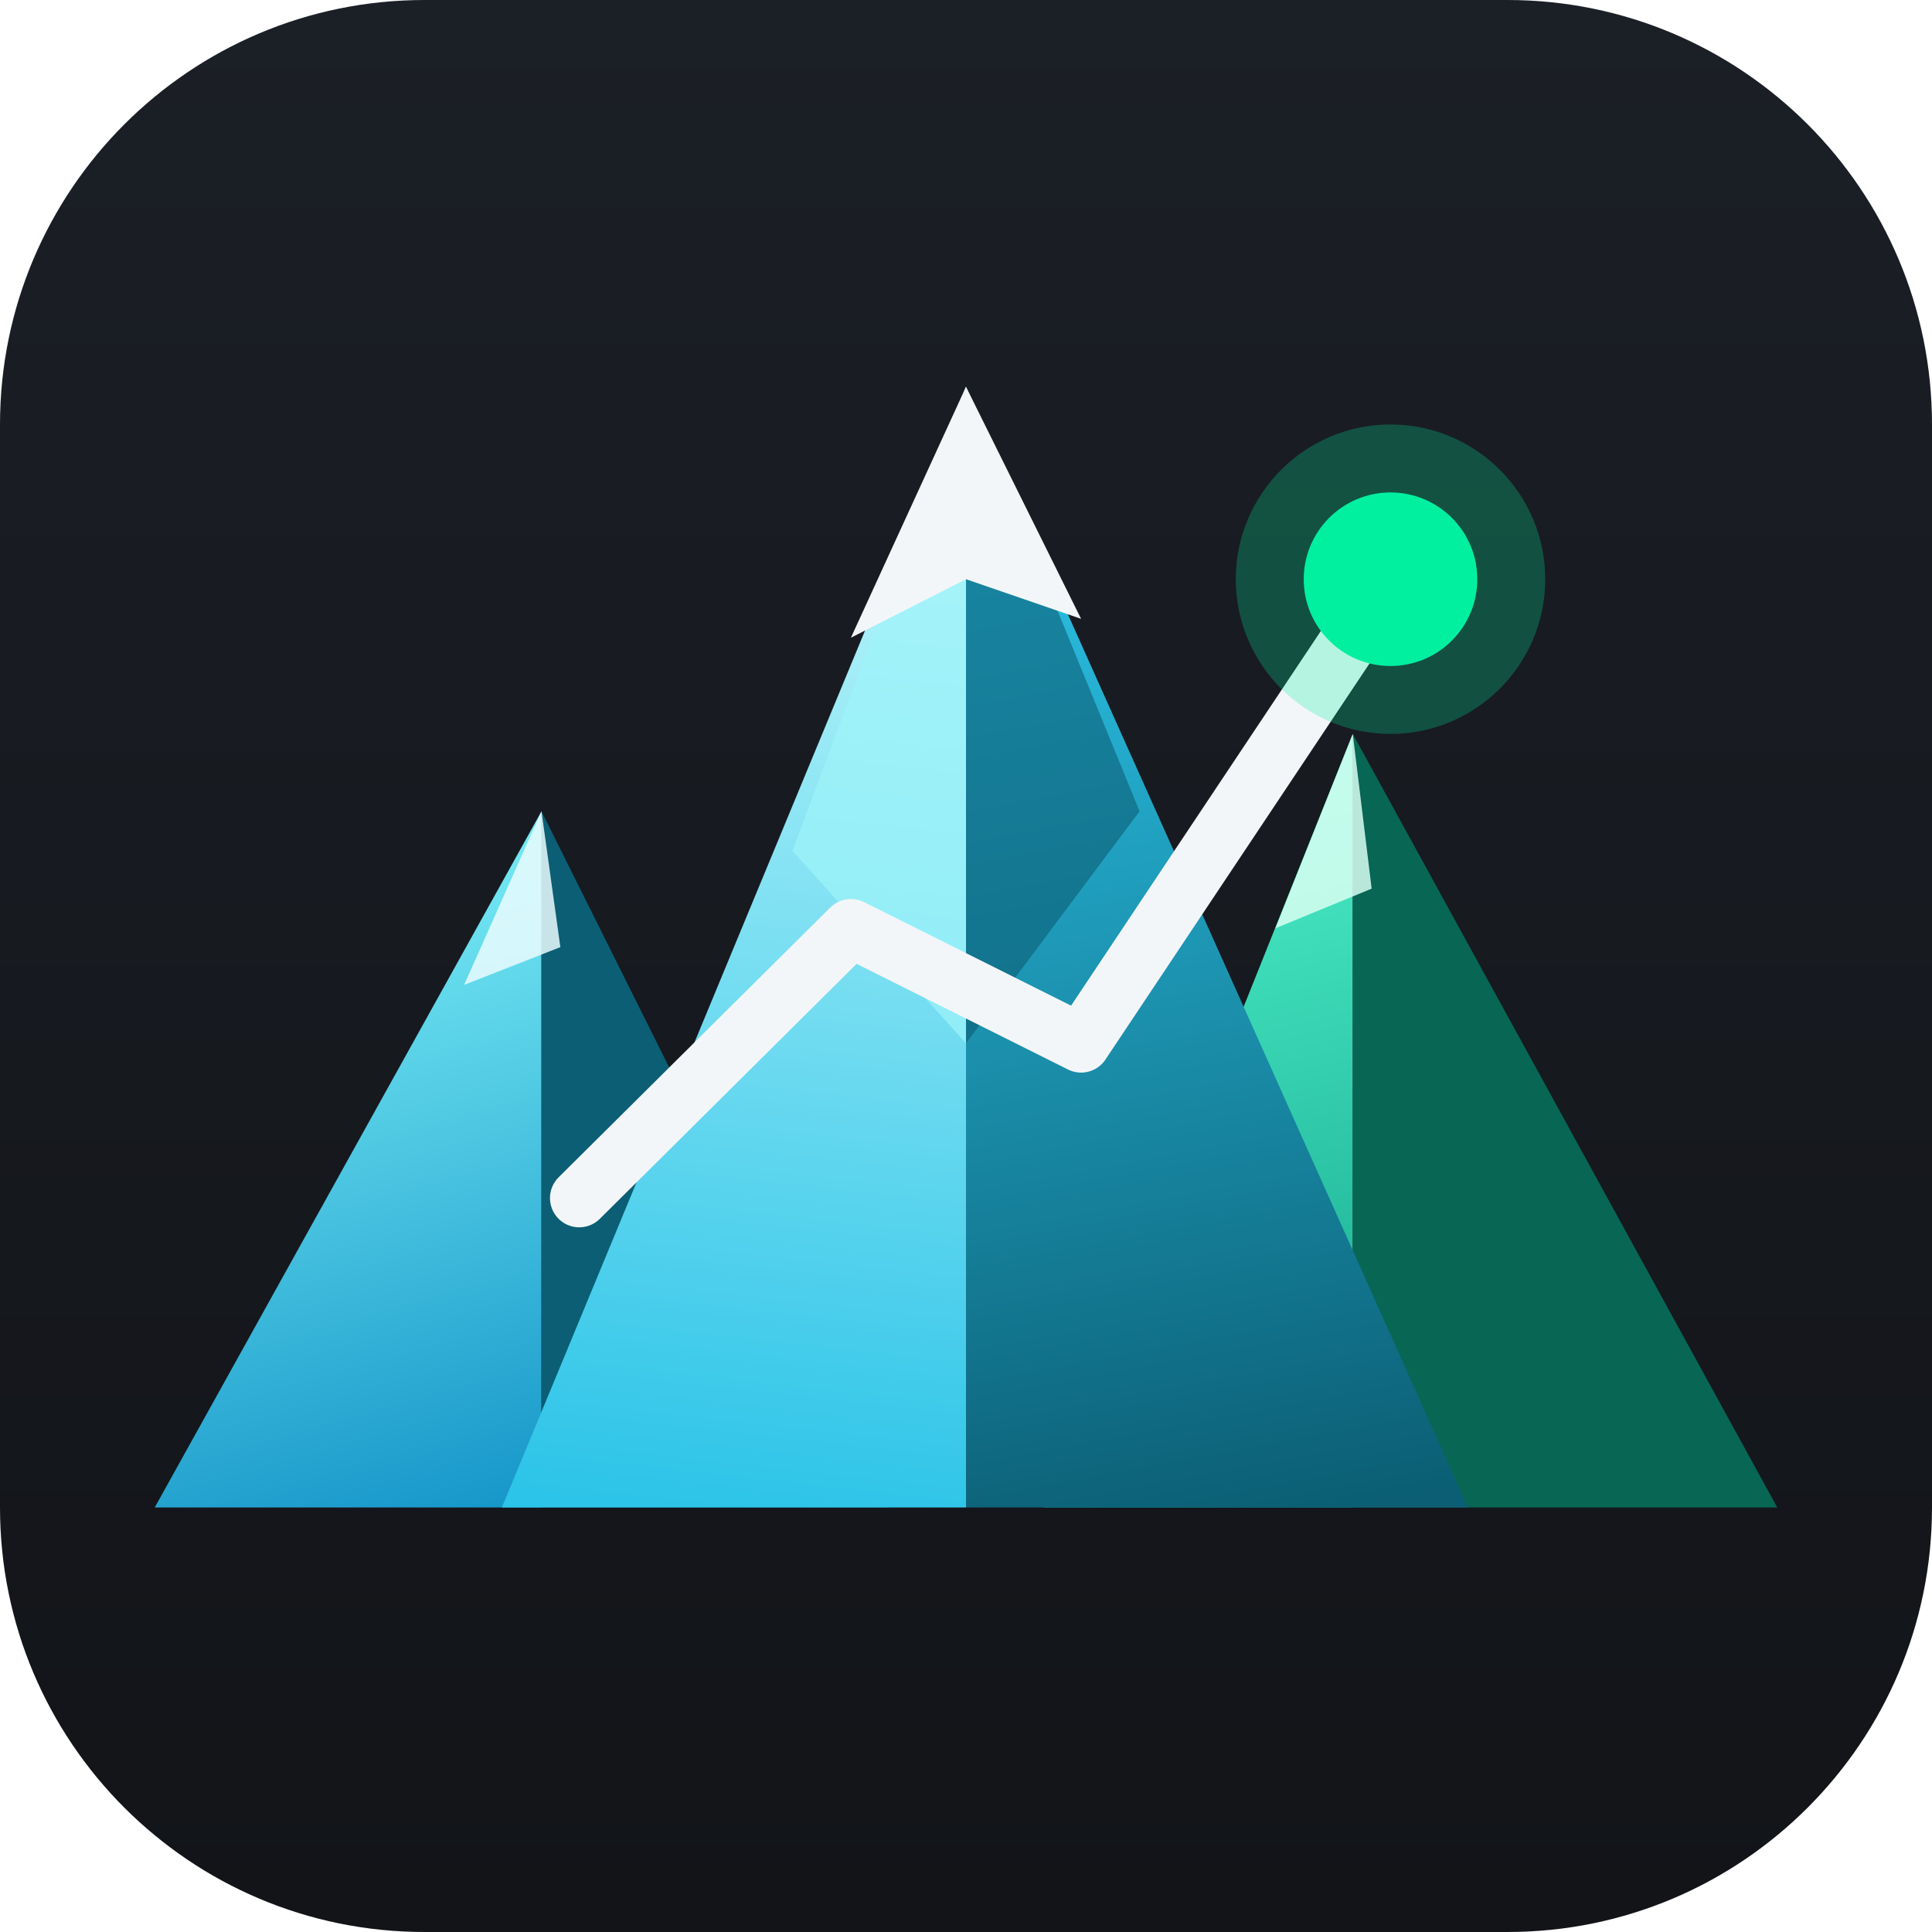
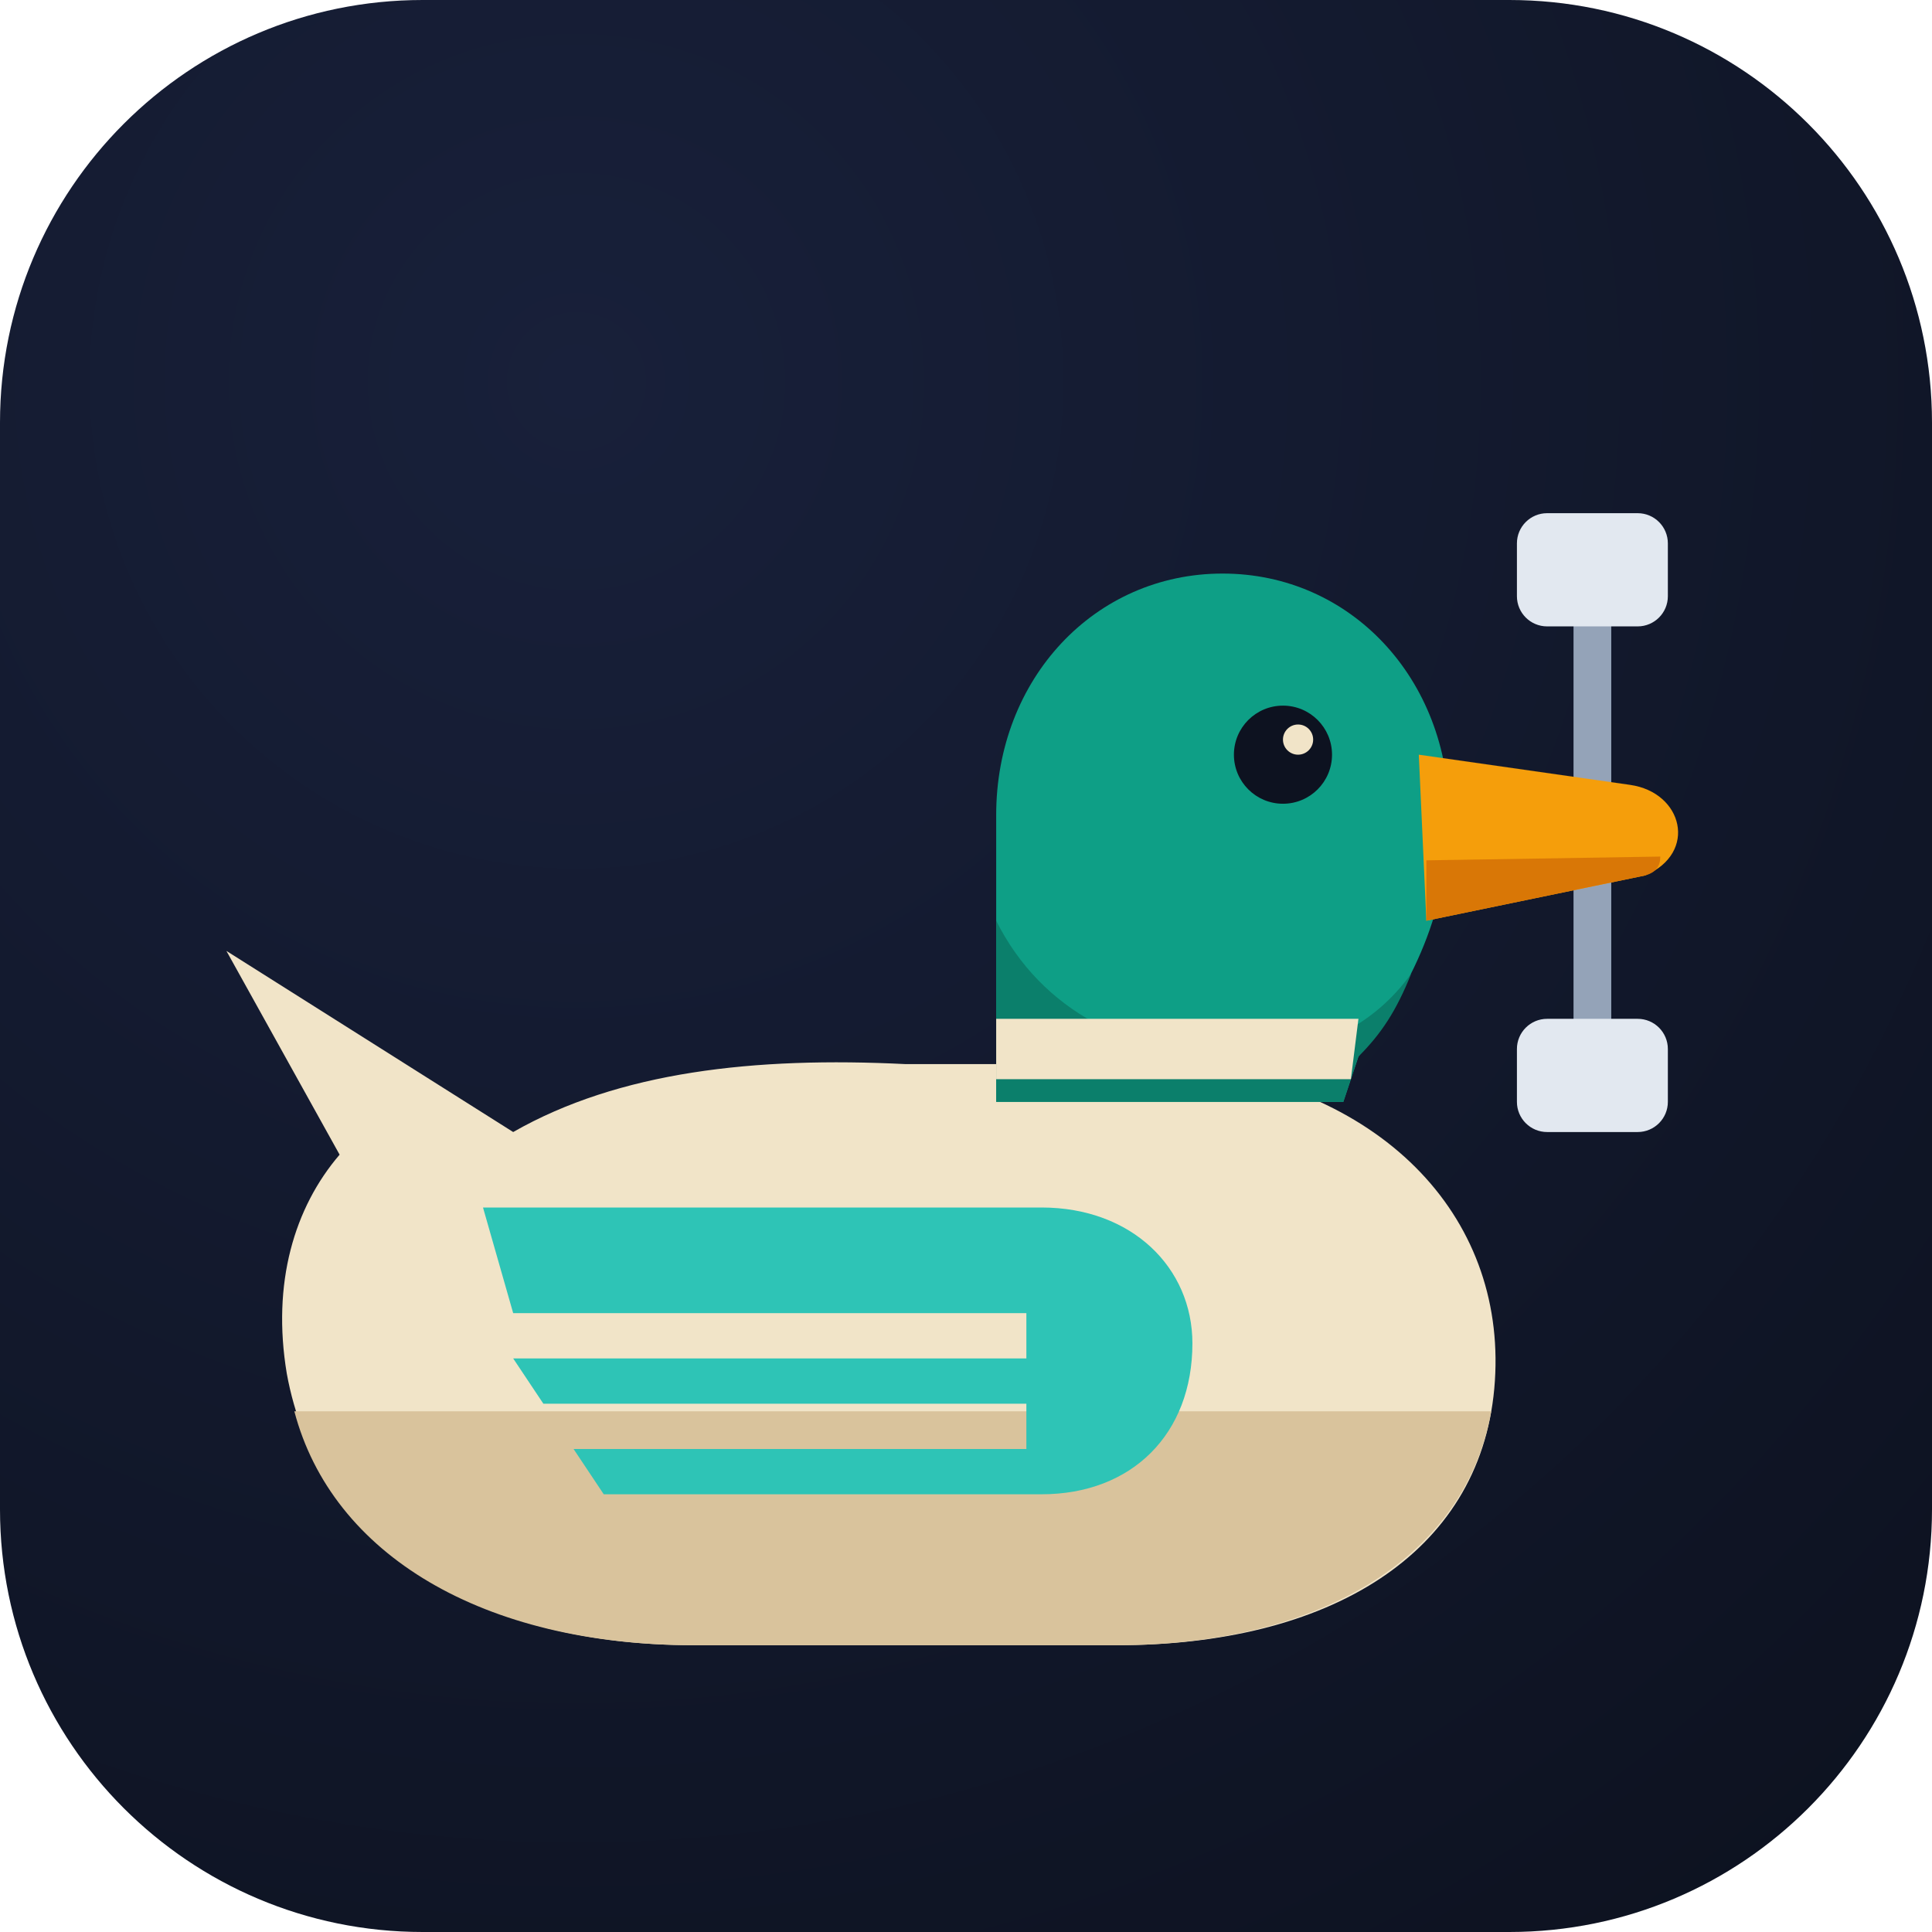
- <svg xmlns="http://www.w3.org/2000/svg" width="1024" height="1024" viewBox="0 0 1024 1024" role="img" aria-label="YouPeak">
+ <svg xmlns="http://www.w3.org/2000/svg" width="1024" height="1024" viewBox="0 0 256 256" role="img" aria-label="Duckrep">
  <defs>
-     <linearGradient id="ypMarkBg" x1="512" y1="0" x2="512" y2="1024" gradientUnits="userSpaceOnUse">
-       <stop offset="0" stop-color="#1b1f26" />
-       <stop offset="1" stop-color="#121418" />
-     </linearGradient>
-     <linearGradient id="ypMarkPeakL" x1="184" y1="430" x2="287" y2="799" gradientUnits="userSpaceOnUse">
-       <stop offset="0" stop-color="#7ff2f8" />
-       <stop offset="1" stop-color="#1596c9" />
-     </linearGradient>
-     <linearGradient id="ypMarkPeakR" x1="717" y1="389" x2="819" y2="799" gradientUnits="userSpaceOnUse">
-       <stop offset="0" stop-color="#4defc9" />
-       <stop offset="1" stop-color="#0e9f86" />
-     </linearGradient>
-     <linearGradient id="ypMarkMainL" x1="410" y1="246" x2="348" y2="799" gradientUnits="userSpaceOnUse">
-       <stop offset="0" stop-color="#bdf6fa" />
-       <stop offset="1" stop-color="#2cc4e8" />
-     </linearGradient>
-     <linearGradient id="ypMarkMainR" x1="614" y1="246" x2="717" y2="799" gradientUnits="userSpaceOnUse">
-       <stop offset="0" stop-color="#2cc4e8" />
-       <stop offset="1" stop-color="#0b5e74" />
-     </linearGradient>
+     <radialGradient id="drMarkBg" cx="0.3" cy="0.2" r="1">
+       <stop offset="0" stop-color="#18203A" />
+       <stop offset="1" stop-color="#0D1220" />
+     </radialGradient>
  </defs>
-   <rect width="1024" height="1024" rx="225" fill="url(#ypMarkBg)" />
-   <path fill="url(#ypMarkPeakL)" d="M287 430 L82 799 L287 799 Z" />
-   <path fill="#0b5e74" d="M287 430 L471 799 L287 799 Z" />
-   <path fill="#eafcfe" opacity="0.85" d="M287 430 L246 522 L297 502 Z" />
-   <path fill="url(#ypMarkPeakR)" d="M717 389 L553 799 L717 799 Z" />
-   <path fill="#086655" d="M717 389 L942 799 L717 799 Z" />
-   <path fill="#d8fff2" opacity="0.85" d="M717 389 L676 492 L727 471 Z" />
-   <path fill="url(#ypMarkMainL)" d="M512 205 L266 799 L512 799 Z" />
-   <path fill="url(#ypMarkMainR)" d="M512 205 L778 799 L512 799 Z" />
-   <path fill="#9ef4f9" opacity="0.7" d="M512 205 L420 451 L512 553 Z" />
-   <path fill="#0b5e74" opacity="0.6" d="M512 205 L604 430 L512 553 Z" />
-   <path fill="#f3f6f8" d="M512 205 L451 338 L512 307 L573 328 Z" />
-   <path fill="none" stroke="#f3f6f8" stroke-width="31" stroke-linecap="round" stroke-linejoin="round" d="M307 635 L451 492 L573 553 L737 307" />
-   <circle cx="737" cy="307" r="82" fill="#00f0a0" opacity="0.25" />
-   <circle cx="737" cy="307" r="46" fill="#00f0a0" />
+   <rect width="256" height="256" rx="56" fill="url(#drMarkBg)" />
+   <g transform="translate(-12 10)">
+     <path fill="#F1E4C8" d="M42 116 L80 140 C94 132 112 130 132 131 L168 131 C196 134 212 152 210 174 C208 196 188 208 160 208 L104 208 C74 208 54 194 50 172 C48 160 51 150 57 143 Z" />
+     <path fill="#D9C39C" d="M51 177 C56 196 76 208 104 208 L160 208 C186 208 206 197 209.6 177 Z" />
+     <path fill="#2EC4B6" d="M76 150 L150 150 C162 150 170 158 170 168 C170 180 162 188 150 188 L92 188 L88 182 L148 182 L148 176 L84 176 L80 170 L148 170 L148 164 L80 164 Z" />
+     <path fill="#0E9F86" d="M144 136 L144 98 C144 80 157 66 174 66 C191 66 204 80 204 98 C204 112 198 122 192 130 L190 136 Z" />
+     <path fill="#0B7F6B" d="M144 112 C150 124 162 130 176 130 C186 130 194 126 199 119 C197 124 195 127 192 130 L190 136 L144 136 Z" />
+     <path fill="#F1E4C8" d="M144 125 L192 125 L191 133 L144 133 Z" />
+     <circle cx="182" cy="90" r="6.5" fill="#0D1220" />
+     <circle cx="184" cy="88" r="2" fill="#F1E4C8" />
+     <rect x="220.5" y="68" width="5" height="62" rx="2.5" fill="#94A3B8" />
+     <rect x="213" y="58" width="20" height="15" rx="4" fill="#E2E8F0" />
+     <rect x="213" y="125" width="20" height="15" rx="4" fill="#E2E8F0" />
+     <path fill="#F59E0B" d="M200 90 L228 94 C235 95 237 103 230 106 L201 112 Z" />
+     <path fill="#D97706" d="M201 104 L232 103.5 C232 104.8 231.4 105.6 230 106 L201 112 Z" />
+   </g>
</svg>
